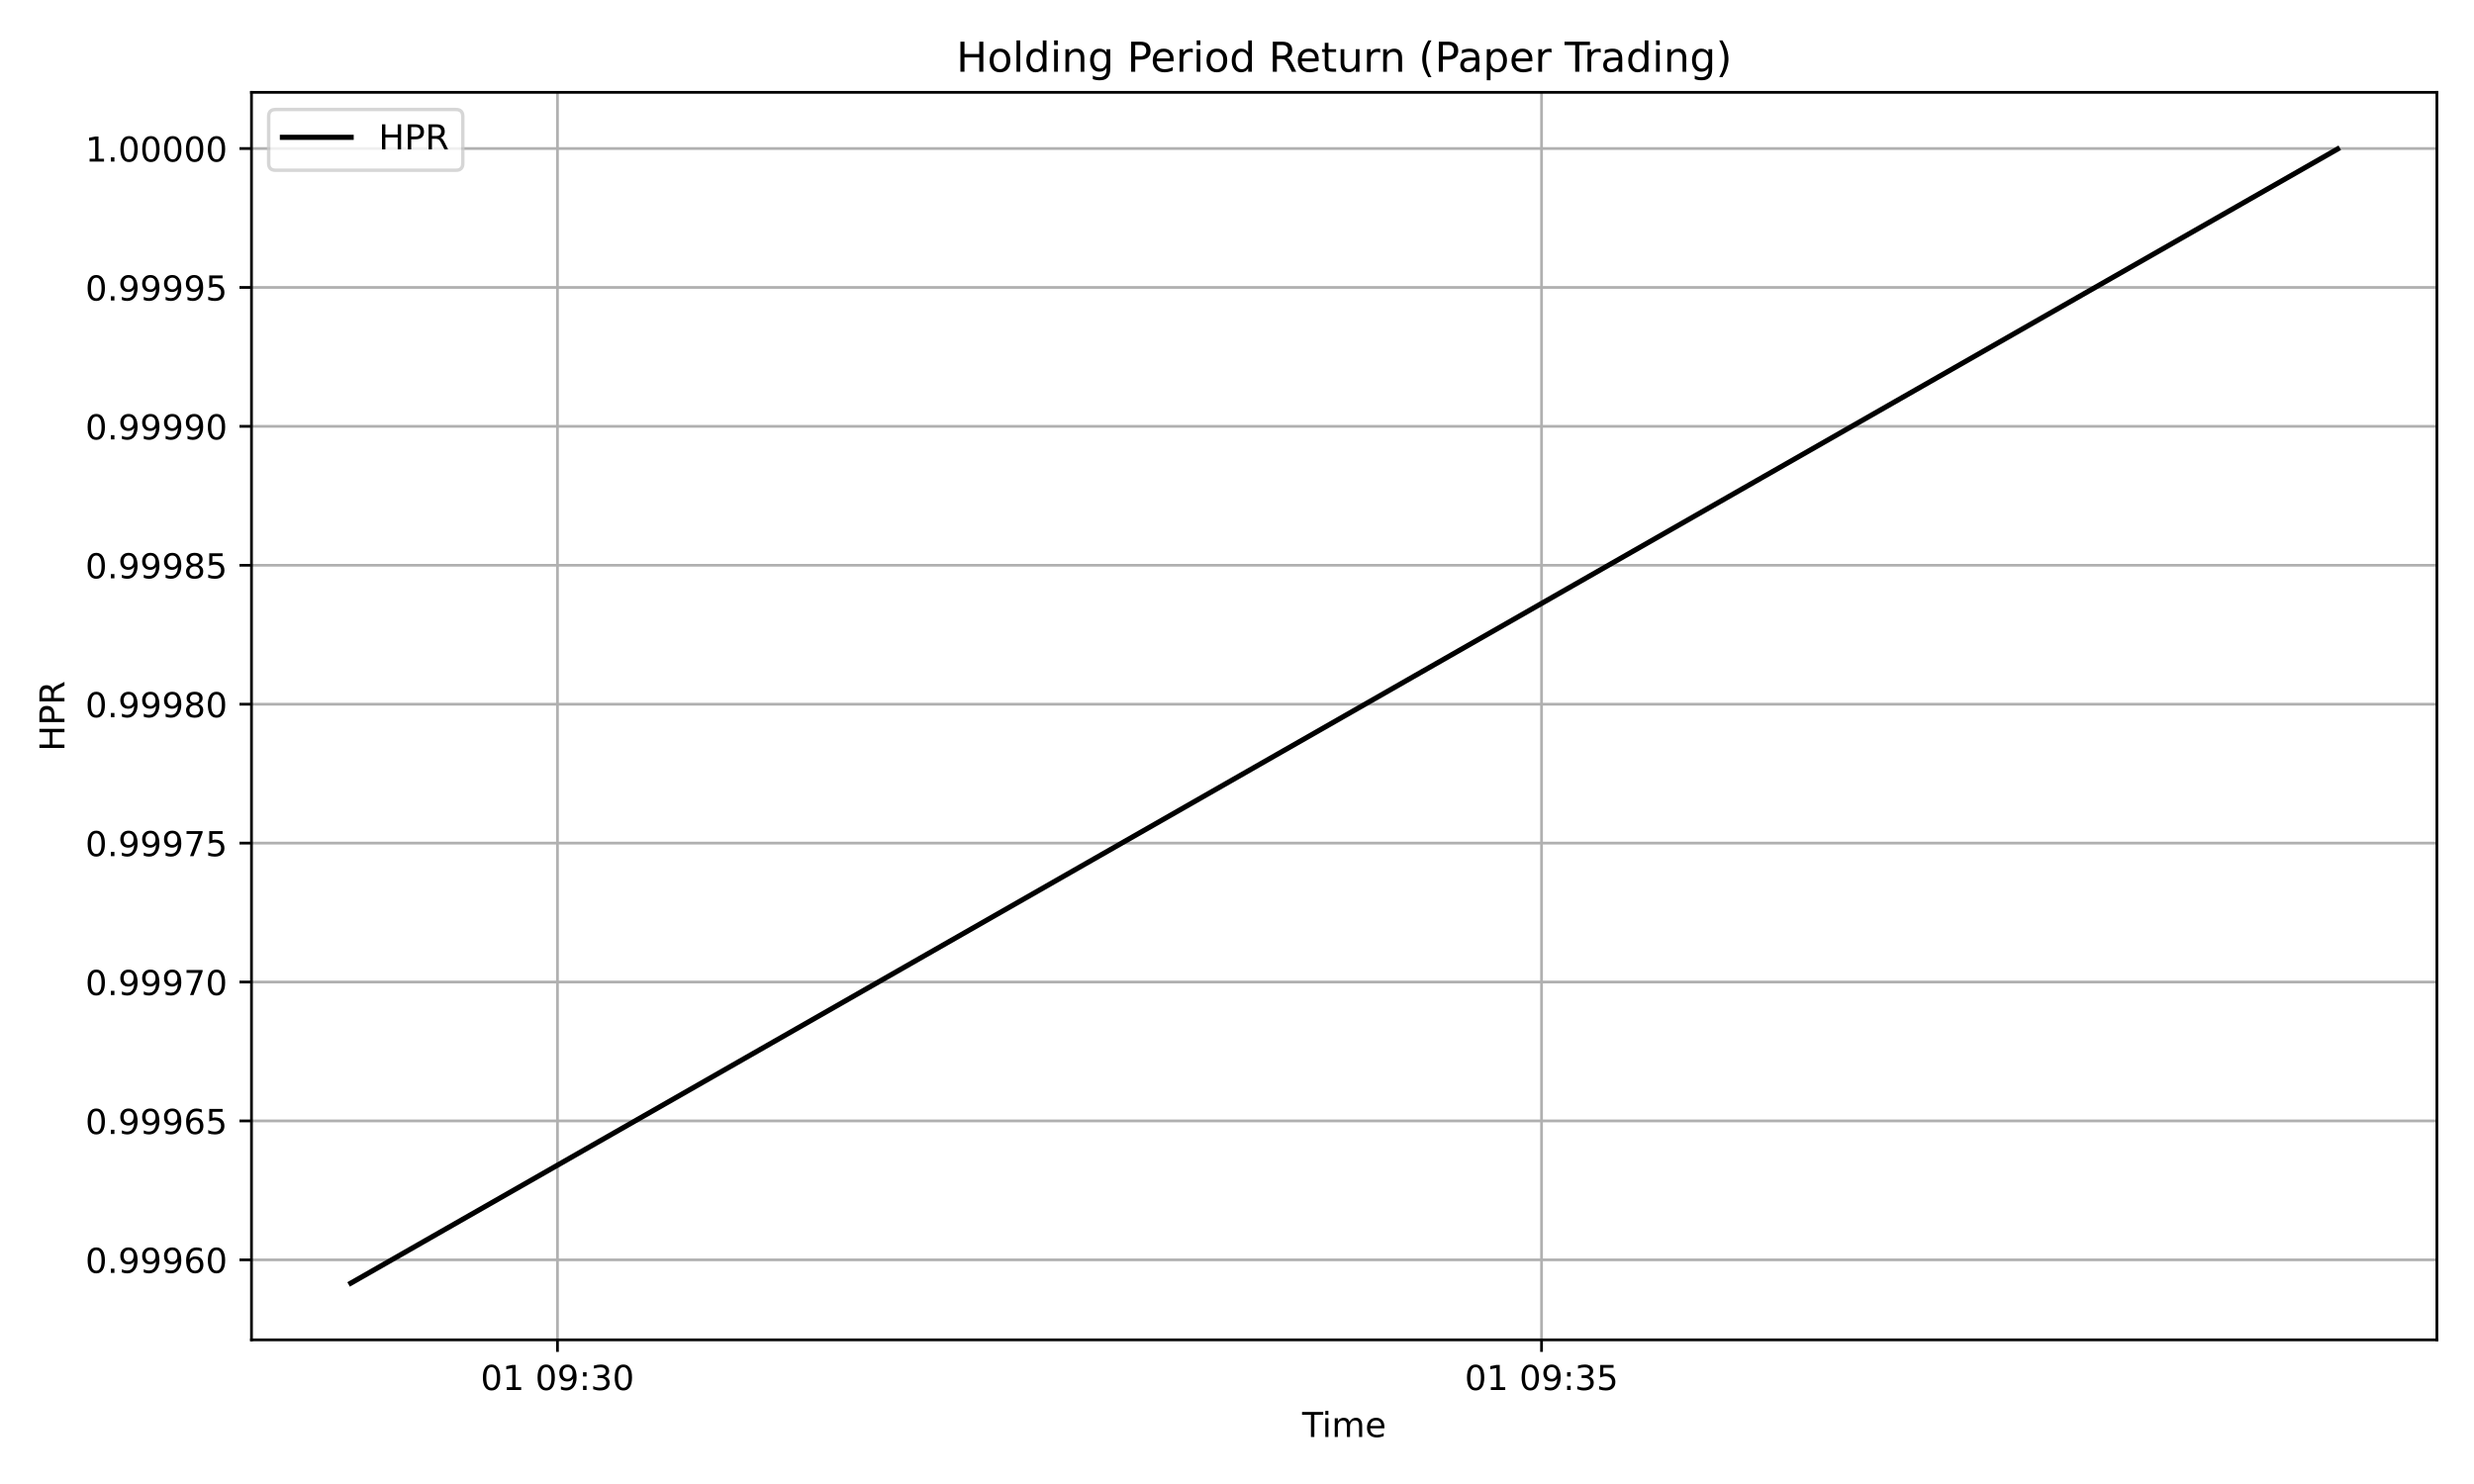
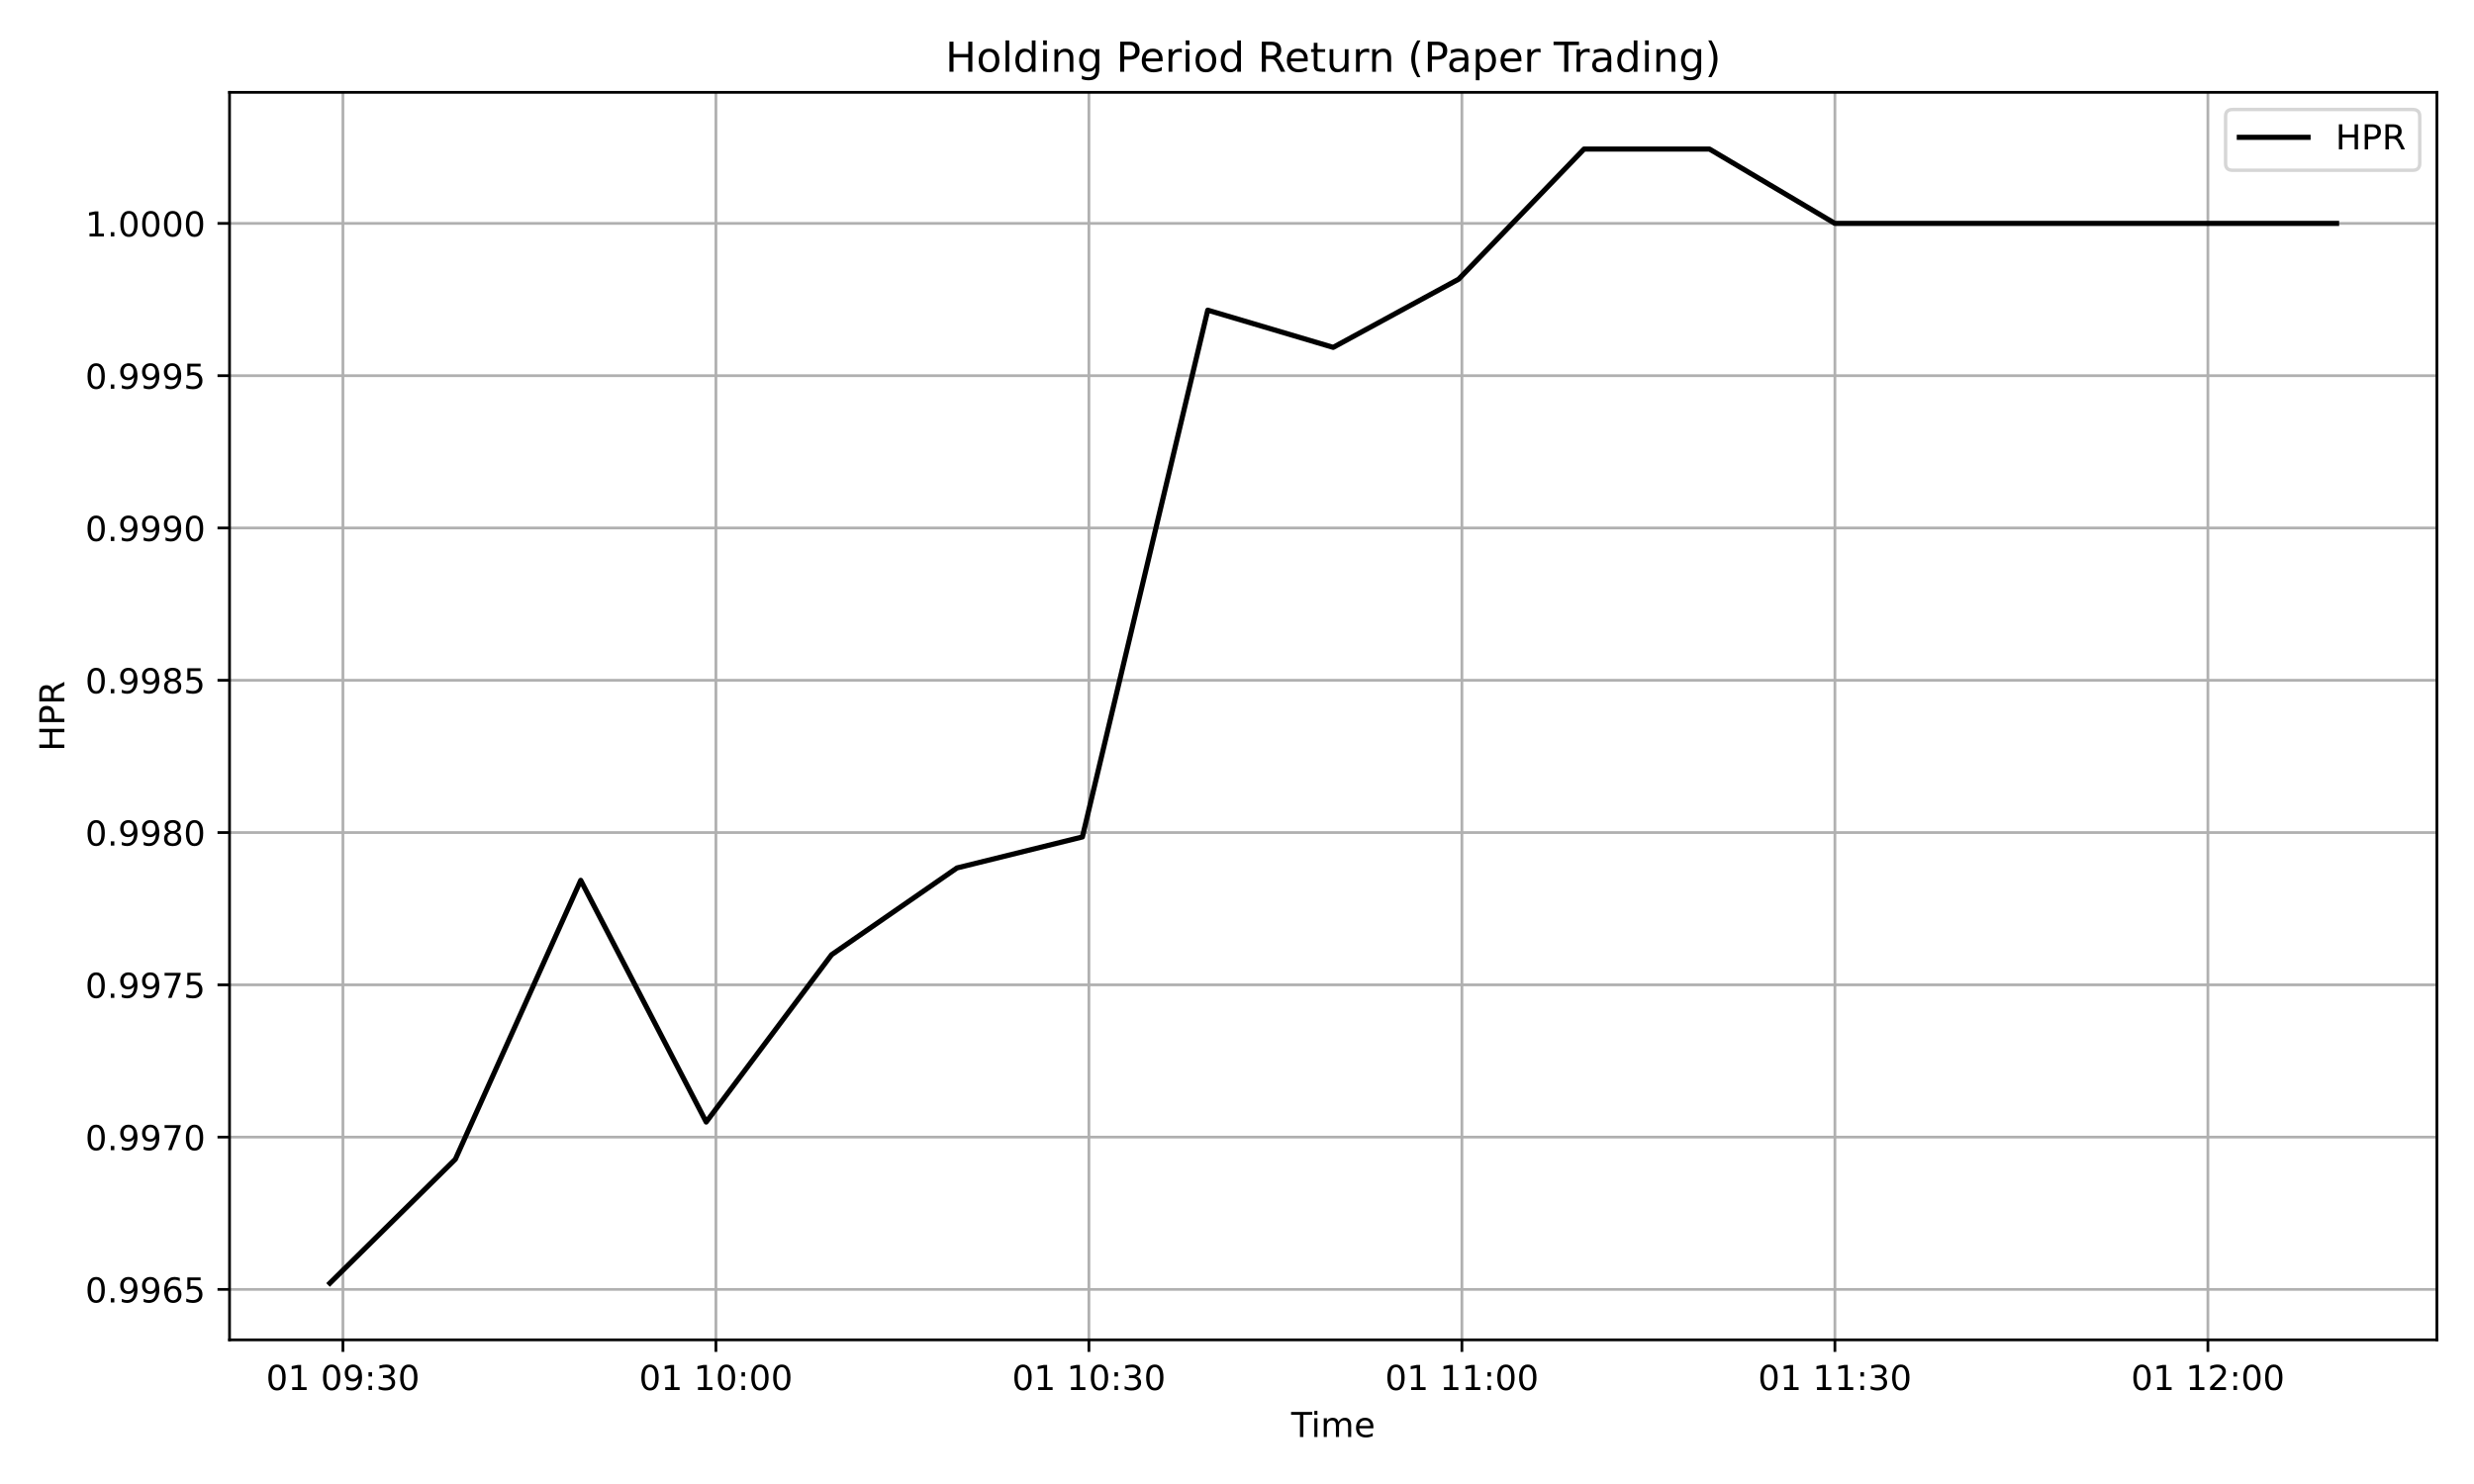
<svg xmlns="http://www.w3.org/2000/svg" xmlns:xlink="http://www.w3.org/1999/xlink" width="720pt" height="432pt" viewBox="0 0 720 432" version="1.1">
  <defs>
    <style type="text/css">*{stroke-linejoin: round; stroke-linecap: butt}</style>
  </defs>
  <g id="figure_1">
    <g id="patch_1">
      <path d="M 0 432  L 720 432  L 720 0  L 0 0  z " style="fill: #ffffff" />
    </g>
    <g id="axes_1">
      <g id="patch_2">
-         <path d="M 73.19 390.04  L 709.2 390.04  L 709.2 26.88  L 73.19 26.88  z " style="fill: #ffffff" />
+         <path d="M 66.8 390.04  L 709.2 390.04  L 709.2 26.88  L 66.8 26.88  z " style="fill: #ffffff" />
      </g>
      <g id="matplotlib.axis_1">
        <g id="xtick_1">
          <g id="line2d_1">
-             <path d="M 162.237 390.04  L 162.237 26.88  " clip-path="url(#p53db07dfe0)" style="fill: none; stroke: #b0b0b0; stroke-width: 0.8; stroke-linecap: square" />
+             <path d="M 99.799 390.04  L 99.799 26.88  " clip-path="url(#p6fe57452a9)" style="fill: none; stroke: #b0b0b0; stroke-width: 0.8; stroke-linecap: square" />
          </g>
          <g id="line2d_2">
            <defs>
-               <path id="m11172d0f41" d="M 0 0  L 0 3.5  " style="stroke: #000000; stroke-width: 0.8" />
+               <path id="m243dffe179" d="M 0 0  L 0 3.5  " style="stroke: #000000; stroke-width: 0.8" />
            </defs>
            <g>
-               <use xlink:href="#m11172d0f41" x="162.237" y="390.04" style="stroke: #000000; stroke-width: 0.8" />
+               <use xlink:href="#m243dffe179" x="99.799" y="390.04" style="stroke: #000000; stroke-width: 0.8" />
            </g>
          </g>
          <g id="text_1">
-             <g transform="translate(139.8762 404.6384) scale(0.1 -0.1)">
+             <g transform="translate(77.43808 404.6384) scale(0.1 -0.1)">
              <defs>
                <path id="DejaVuSans-30" d="M 2034 4250  Q 1547 4250 1301 3770  Q 1056 3291 1056 2328  Q 1056 1369 1301 889  Q 1547 409 2034 409  Q 2525 409 2770 889  Q 3016 1369 3016 2328  Q 3016 3291 2770 3770  Q 2525 4250 2034 4250  z M 2034 4750  Q 2819 4750 3233 4129  Q 3647 3509 3647 2328  Q 3647 1150 3233 529  Q 2819 -91 2034 -91  Q 1250 -91 836 529  Q 422 1150 422 2328  Q 422 3509 836 4129  Q 1250 4750 2034 4750  z " transform="scale(0.015625)" />
                <path id="DejaVuSans-31" d="M 794 531  L 1825 531  L 1825 4091  L 703 3866  L 703 4441  L 1819 4666  L 2450 4666  L 2450 531  L 3481 531  L 3481 0  L 794 0  L 794 531  z " transform="scale(0.015625)" />
                <path id="DejaVuSans-20" transform="scale(0.015625)" />
                <path id="DejaVuSans-39" d="M 703 97  L 703 672  Q 941 559 1184 500  Q 1428 441 1663 441  Q 2288 441 2617 861  Q 2947 1281 2994 2138  Q 2813 1869 2534 1725  Q 2256 1581 1919 1581  Q 1219 1581 811 2004  Q 403 2428 403 3163  Q 403 3881 828 4315  Q 1253 4750 1959 4750  Q 2769 4750 3195 4129  Q 3622 3509 3622 2328  Q 3622 1225 3098 567  Q 2575 -91 1691 -91  Q 1453 -91 1209 -44  Q 966 3 703 97  z M 1959 2075  Q 2384 2075 2632 2365  Q 2881 2656 2881 3163  Q 2881 3666 2632 3958  Q 2384 4250 1959 4250  Q 1534 4250 1286 3958  Q 1038 3666 1038 3163  Q 1038 2656 1286 2365  Q 1534 2075 1959 2075  z " transform="scale(0.015625)" />
                <path id="DejaVuSans-3a" d="M 750 794  L 1409 794  L 1409 0  L 750 0  L 750 794  z M 750 3309  L 1409 3309  L 1409 2516  L 750 2516  L 750 3309  z " transform="scale(0.015625)" />
                <path id="DejaVuSans-33" d="M 2597 2516  Q 3050 2419 3304 2112  Q 3559 1806 3559 1356  Q 3559 666 3084 287  Q 2609 -91 1734 -91  Q 1441 -91 1130 -33  Q 819 25 488 141  L 488 750  Q 750 597 1062 519  Q 1375 441 1716 441  Q 2309 441 2620 675  Q 2931 909 2931 1356  Q 2931 1769 2642 2001  Q 2353 2234 1838 2234  L 1294 2234  L 1294 2753  L 1863 2753  Q 2328 2753 2575 2939  Q 2822 3125 2822 3475  Q 2822 3834 2567 4026  Q 2313 4219 1838 4219  Q 1578 4219 1281 4162  Q 984 4106 628 3988  L 628 4550  Q 988 4650 1302 4700  Q 1616 4750 1894 4750  Q 2613 4750 3031 4423  Q 3450 4097 3450 3541  Q 3450 3153 3228 2886  Q 3006 2619 2597 2516  z " transform="scale(0.015625)" />
              </defs>
              <use xlink:href="#DejaVuSans-30" />
              <use xlink:href="#DejaVuSans-31" x="63.623" />
              <use xlink:href="#DejaVuSans-20" x="127.246" />
              <use xlink:href="#DejaVuSans-30" x="159.033" />
              <use xlink:href="#DejaVuSans-39" x="222.656" />
              <use xlink:href="#DejaVuSans-3a" x="286.279" />
              <use xlink:href="#DejaVuSans-33" x="319.971" />
              <use xlink:href="#DejaVuSans-30" x="383.594" />
            </g>
          </g>
        </g>
        <g id="xtick_2">
          <g id="line2d_3">
-             <path d="M 448.629 390.04  L 448.629 26.88  " clip-path="url(#p53db07dfe0)" style="fill: none; stroke: #b0b0b0; stroke-width: 0.8; stroke-linecap: square" />
+             <path d="M 208.351 390.04  L 208.351 26.88  " clip-path="url(#p6fe57452a9)" style="fill: none; stroke: #b0b0b0; stroke-width: 0.8; stroke-linecap: square" />
          </g>
          <g id="line2d_4">
            <g>
-               <use xlink:href="#m11172d0f41" x="448.629" y="390.04" style="stroke: #000000; stroke-width: 0.8" />
+               <use xlink:href="#m243dffe179" x="208.351" y="390.04" style="stroke: #000000; stroke-width: 0.8" />
            </g>
          </g>
          <g id="text_2">
-             <g transform="translate(426.2678 404.6384) scale(0.1 -0.1)">
+             <g transform="translate(185.9897 404.6384) scale(0.1 -0.1)">
+               <use xlink:href="#DejaVuSans-30" />
+               <use xlink:href="#DejaVuSans-31" x="63.623" />
+               <use xlink:href="#DejaVuSans-20" x="127.246" />
+               <use xlink:href="#DejaVuSans-31" x="159.033" />
+               <use xlink:href="#DejaVuSans-30" x="222.656" />
+               <use xlink:href="#DejaVuSans-3a" x="286.279" />
+               <use xlink:href="#DejaVuSans-30" x="319.971" />
+               <use xlink:href="#DejaVuSans-30" x="383.594" />
+             </g>
+           </g>
+         </g>
+         <g id="xtick_3">
+           <g id="line2d_5">
+             <path d="M 316.902 390.04  L 316.902 26.88  " clip-path="url(#p6fe57452a9)" style="fill: none; stroke: #b0b0b0; stroke-width: 0.8; stroke-linecap: square" />
+           </g>
+           <g id="line2d_6">
+             <g>
+               <use xlink:href="#m243dffe179" x="316.902" y="390.04" style="stroke: #000000; stroke-width: 0.8" />
+             </g>
+           </g>
+           <g id="text_3">
+             <g transform="translate(294.5413 404.6384) scale(0.1 -0.1)">
+               <use xlink:href="#DejaVuSans-30" />
+               <use xlink:href="#DejaVuSans-31" x="63.623" />
+               <use xlink:href="#DejaVuSans-20" x="127.246" />
+               <use xlink:href="#DejaVuSans-31" x="159.033" />
+               <use xlink:href="#DejaVuSans-30" x="222.656" />
+               <use xlink:href="#DejaVuSans-3a" x="286.279" />
+               <use xlink:href="#DejaVuSans-33" x="319.971" />
+               <use xlink:href="#DejaVuSans-30" x="383.594" />
+             </g>
+           </g>
+         </g>
+         <g id="xtick_4">
+           <g id="line2d_7">
+             <path d="M 425.454 390.04  L 425.454 26.88  " clip-path="url(#p6fe57452a9)" style="fill: none; stroke: #b0b0b0; stroke-width: 0.8; stroke-linecap: square" />
+           </g>
+           <g id="line2d_8">
+             <g>
+               <use xlink:href="#m243dffe179" x="425.454" y="390.04" style="stroke: #000000; stroke-width: 0.8" />
+             </g>
+           </g>
+           <g id="text_4">
+             <g transform="translate(403.093 404.6384) scale(0.1 -0.1)">
+               <use xlink:href="#DejaVuSans-30" />
+               <use xlink:href="#DejaVuSans-31" x="63.623" />
+               <use xlink:href="#DejaVuSans-20" x="127.246" />
+               <use xlink:href="#DejaVuSans-31" x="159.033" />
+               <use xlink:href="#DejaVuSans-31" x="222.656" />
+               <use xlink:href="#DejaVuSans-3a" x="286.279" />
+               <use xlink:href="#DejaVuSans-30" x="319.971" />
+               <use xlink:href="#DejaVuSans-30" x="383.594" />
+             </g>
+           </g>
+         </g>
+         <g id="xtick_5">
+           <g id="line2d_9">
+             <path d="M 534.006 390.04  L 534.006 26.88  " clip-path="url(#p6fe57452a9)" style="fill: none; stroke: #b0b0b0; stroke-width: 0.8; stroke-linecap: square" />
+           </g>
+           <g id="line2d_10">
+             <g>
+               <use xlink:href="#m243dffe179" x="534.006" y="390.04" style="stroke: #000000; stroke-width: 0.8" />
+             </g>
+           </g>
+           <g id="text_5">
+             <g transform="translate(511.6446 404.6384) scale(0.1 -0.1)">
+               <use xlink:href="#DejaVuSans-30" />
+               <use xlink:href="#DejaVuSans-31" x="63.623" />
+               <use xlink:href="#DejaVuSans-20" x="127.246" />
+               <use xlink:href="#DejaVuSans-31" x="159.033" />
+               <use xlink:href="#DejaVuSans-31" x="222.656" />
+               <use xlink:href="#DejaVuSans-3a" x="286.279" />
+               <use xlink:href="#DejaVuSans-33" x="319.971" />
+               <use xlink:href="#DejaVuSans-30" x="383.594" />
+             </g>
+           </g>
+         </g>
+         <g id="xtick_6">
+           <g id="line2d_11">
+             <path d="M 642.557 390.04  L 642.557 26.88  " clip-path="url(#p6fe57452a9)" style="fill: none; stroke: #b0b0b0; stroke-width: 0.8; stroke-linecap: square" />
+           </g>
+           <g id="line2d_12">
+             <g>
+               <use xlink:href="#m243dffe179" x="642.557" y="390.04" style="stroke: #000000; stroke-width: 0.8" />
+             </g>
+           </g>
+           <g id="text_6">
+             <g transform="translate(620.1962 404.6384) scale(0.1 -0.1)">
              <defs>
-                 <path id="DejaVuSans-35" d="M 691 4666  L 3169 4666  L 3169 4134  L 1269 4134  L 1269 2991  Q 1406 3038 1543 3061  Q 1681 3084 1819 3084  Q 2600 3084 3056 2656  Q 3513 2228 3513 1497  Q 3513 744 3044 326  Q 2575 -91 1722 -91  Q 1428 -91 1123 -41  Q 819 9 494 109  L 494 744  Q 775 591 1075 516  Q 1375 441 1709 441  Q 2250 441 2565 725  Q 2881 1009 2881 1497  Q 2881 1984 2565 2268  Q 2250 2553 1709 2553  Q 1456 2553 1204 2497  Q 953 2441 691 2322  L 691 4666  z " transform="scale(0.015625)" />
+                 <path id="DejaVuSans-32" d="M 1228 531  L 3431 531  L 3431 0  L 469 0  L 469 531  Q 828 903 1448 1529  Q 2069 2156 2228 2338  Q 2531 2678 2651 2914  Q 2772 3150 2772 3378  Q 2772 3750 2511 3984  Q 2250 4219 1831 4219  Q 1534 4219 1204 4116  Q 875 4013 500 3803  L 500 4441  Q 881 4594 1212 4672  Q 1544 4750 1819 4750  Q 2544 4750 2975 4387  Q 3406 4025 3406 3419  Q 3406 3131 3298 2873  Q 3191 2616 2906 2266  Q 2828 2175 2409 1742  Q 1991 1309 1228 531  z " transform="scale(0.015625)" />
              </defs>
              <use xlink:href="#DejaVuSans-30" />
              <use xlink:href="#DejaVuSans-31" x="63.623" />
              <use xlink:href="#DejaVuSans-20" x="127.246" />
-               <use xlink:href="#DejaVuSans-30" x="159.033" />
-               <use xlink:href="#DejaVuSans-39" x="222.656" />
-               <use xlink:href="#DejaVuSans-3a" x="286.279" />
-               <use xlink:href="#DejaVuSans-33" x="319.971" />
-               <use xlink:href="#DejaVuSans-35" x="383.594" />
-             </g>
-           </g>
-         </g>
-         <g id="text_3">
-           <g transform="translate(378.9614 418.3166) scale(0.1 -0.1)">
+               <use xlink:href="#DejaVuSans-31" x="159.033" />
+               <use xlink:href="#DejaVuSans-32" x="222.656" />
+               <use xlink:href="#DejaVuSans-3a" x="286.279" />
+               <use xlink:href="#DejaVuSans-30" x="319.971" />
+               <use xlink:href="#DejaVuSans-30" x="383.594" />
+             </g>
+           </g>
+         </g>
+         <g id="text_7">
+           <g transform="translate(375.7664 418.3166) scale(0.1 -0.1)">
            <defs>
              <path id="DejaVuSans-54" d="M -19 4666  L 3928 4666  L 3928 4134  L 2272 4134  L 2272 0  L 1638 0  L 1638 4134  L -19 4134  L -19 4666  z " transform="scale(0.015625)" />
              <path id="DejaVuSans-69" d="M 603 3500  L 1178 3500  L 1178 0  L 603 0  L 603 3500  z M 603 4863  L 1178 4863  L 1178 4134  L 603 4134  L 603 4863  z " transform="scale(0.015625)" />
              <path id="DejaVuSans-6d" d="M 3328 2828  Q 3544 3216 3844 3400  Q 4144 3584 4550 3584  Q 5097 3584 5394 3201  Q 5691 2819 5691 2113  L 5691 0  L 5113 0  L 5113 2094  Q 5113 2597 4934 2840  Q 4756 3084 4391 3084  Q 3944 3084 3684 2787  Q 3425 2491 3425 1978  L 3425 0  L 2847 0  L 2847 2094  Q 2847 2600 2669 2842  Q 2491 3084 2119 3084  Q 1678 3084 1418 2786  Q 1159 2488 1159 1978  L 1159 0  L 581 0  L 581 3500  L 1159 3500  L 1159 2956  Q 1356 3278 1631 3431  Q 1906 3584 2284 3584  Q 2666 3584 2933 3390  Q 3200 3197 3328 2828  z " transform="scale(0.015625)" />
              <path id="DejaVuSans-65" d="M 3597 1894  L 3597 1613  L 953 1613  Q 991 1019 1311 708  Q 1631 397 2203 397  Q 2534 397 2845 478  Q 3156 559 3463 722  L 3463 178  Q 3153 47 2828 -22  Q 2503 -91 2169 -91  Q 1331 -91 842 396  Q 353 884 353 1716  Q 353 2575 817 3079  Q 1281 3584 2069 3584  Q 2775 3584 3186 3129  Q 3597 2675 3597 1894  z M 3022 2063  Q 3016 2534 2758 2815  Q 2500 3097 2075 3097  Q 1594 3097 1305 2825  Q 1016 2553 972 2059  L 3022 2063  z " transform="scale(0.015625)" />
            </defs>
            <use xlink:href="#DejaVuSans-54" />
            <use xlink:href="#DejaVuSans-69" x="57.959" />
            <use xlink:href="#DejaVuSans-6d" x="85.742" />
            <use xlink:href="#DejaVuSans-65" x="183.154" />
          </g>
        </g>
      </g>
      <g id="matplotlib.axis_2">
        <g id="ytick_1">
-           <g id="line2d_5">
-             <path d="M 73.19 366.748  L 709.2 366.748  " clip-path="url(#p53db07dfe0)" style="fill: none; stroke: #b0b0b0; stroke-width: 0.8; stroke-linecap: square" />
-           </g>
-           <g id="line2d_6">
+           <g id="line2d_13">
+             <path d="M 66.8 375.351  L 709.2 375.351  " clip-path="url(#p6fe57452a9)" style="fill: none; stroke: #b0b0b0; stroke-width: 0.8; stroke-linecap: square" />
+           </g>
+           <g id="line2d_14">
            <defs>
-               <path id="mdab0e581c4" d="M 0 0  L -3.5 0  " style="stroke: #000000; stroke-width: 0.8" />
+               <path id="m87e70eb12f" d="M 0 0  L -3.5 0  " style="stroke: #000000; stroke-width: 0.8" />
            </defs>
            <g>
-               <use xlink:href="#mdab0e581c4" x="73.19" y="366.748" style="stroke: #000000; stroke-width: 0.8" />
-             </g>
-           </g>
-           <g id="text_4">
-             <g transform="translate(24.83687 370.5475) scale(0.1 -0.1)">
+               <use xlink:href="#m87e70eb12f" x="66.8" y="375.351" style="stroke: #000000; stroke-width: 0.8" />
+             </g>
+           </g>
+           <g id="text_8">
+             <g transform="translate(24.80937 379.1505) scale(0.1 -0.1)">
              <defs>
                <path id="DejaVuSans-2e" d="M 684 794  L 1344 794  L 1344 0  L 684 0  L 684 794  z " transform="scale(0.015625)" />
                <path id="DejaVuSans-36" d="M 2113 2584  Q 1688 2584 1439 2293  Q 1191 2003 1191 1497  Q 1191 994 1439 701  Q 1688 409 2113 409  Q 2538 409 2786 701  Q 3034 994 3034 1497  Q 3034 2003 2786 2293  Q 2538 2584 2113 2584  z M 3366 4563  L 3366 3988  Q 3128 4100 2886 4159  Q 2644 4219 2406 4219  Q 1781 4219 1451 3797  Q 1122 3375 1075 2522  Q 1259 2794 1537 2939  Q 1816 3084 2150 3084  Q 2853 3084 3261 2657  Q 3669 2231 3669 1497  Q 3669 778 3244 343  Q 2819 -91 2113 -91  Q 1303 -91 875 529  Q 447 1150 447 2328  Q 447 3434 972 4092  Q 1497 4750 2381 4750  Q 2619 4750 2861 4703  Q 3103 4656 3366 4563  z " transform="scale(0.015625)" />
+                 <path id="DejaVuSans-35" d="M 691 4666  L 3169 4666  L 3169 4134  L 1269 4134  L 1269 2991  Q 1406 3038 1543 3061  Q 1681 3084 1819 3084  Q 2600 3084 3056 2656  Q 3513 2228 3513 1497  Q 3513 744 3044 326  Q 2575 -91 1722 -91  Q 1428 -91 1123 -41  Q 819 9 494 109  L 494 744  Q 775 591 1075 516  Q 1375 441 1709 441  Q 2250 441 2565 725  Q 2881 1009 2881 1497  Q 2881 1984 2565 2268  Q 2250 2553 1709 2553  Q 1456 2553 1204 2497  Q 953 2441 691 2322  L 691 4666  z " transform="scale(0.015625)" />
              </defs>
              <use xlink:href="#DejaVuSans-30" />
              <use xlink:href="#DejaVuSans-2e" x="63.623" />
              <use xlink:href="#DejaVuSans-39" x="95.41" />
              <use xlink:href="#DejaVuSans-39" x="159.033" />
-               <use xlink:href="#DejaVuSans-39" x="222.656" />
-               <use xlink:href="#DejaVuSans-36" x="286.279" />
-               <use xlink:href="#DejaVuSans-30" x="349.902" />
+               <use xlink:href="#DejaVuSans-36" x="222.656" />
+               <use xlink:href="#DejaVuSans-35" x="286.279" />
            </g>
          </g>
        </g>
        <g id="ytick_2">
-           <g id="line2d_7">
-             <path d="M 73.19 326.31  L 709.2 326.31  " clip-path="url(#p53db07dfe0)" style="fill: none; stroke: #b0b0b0; stroke-width: 0.8; stroke-linecap: square" />
-           </g>
-           <g id="line2d_8">
-             <g>
-               <use xlink:href="#mdab0e581c4" x="73.19" y="326.31" style="stroke: #000000; stroke-width: 0.8" />
-             </g>
-           </g>
-           <g id="text_5">
-             <g transform="translate(24.83687 330.1088) scale(0.1 -0.1)">
-               <use xlink:href="#DejaVuSans-30" />
-               <use xlink:href="#DejaVuSans-2e" x="63.623" />
-               <use xlink:href="#DejaVuSans-39" x="95.41" />
-               <use xlink:href="#DejaVuSans-39" x="159.033" />
-               <use xlink:href="#DejaVuSans-39" x="222.656" />
-               <use xlink:href="#DejaVuSans-36" x="286.279" />
-               <use xlink:href="#DejaVuSans-35" x="349.902" />
-             </g>
-           </g>
-         </g>
-         <g id="ytick_3">
-           <g id="line2d_9">
-             <path d="M 73.19 285.871  L 709.2 285.871  " clip-path="url(#p53db07dfe0)" style="fill: none; stroke: #b0b0b0; stroke-width: 0.8; stroke-linecap: square" />
-           </g>
-           <g id="line2d_10">
-             <g>
-               <use xlink:href="#mdab0e581c4" x="73.19" y="285.871" style="stroke: #000000; stroke-width: 0.8" />
-             </g>
-           </g>
-           <g id="text_6">
-             <g transform="translate(24.83687 289.6701) scale(0.1 -0.1)">
+           <g id="line2d_15">
+             <path d="M 66.8 331.02  L 709.2 331.02  " clip-path="url(#p6fe57452a9)" style="fill: none; stroke: #b0b0b0; stroke-width: 0.8; stroke-linecap: square" />
+           </g>
+           <g id="line2d_16">
+             <g>
+               <use xlink:href="#m87e70eb12f" x="66.8" y="331.02" style="stroke: #000000; stroke-width: 0.8" />
+             </g>
+           </g>
+           <g id="text_9">
+             <g transform="translate(24.80937 334.819) scale(0.1 -0.1)">
              <defs>
                <path id="DejaVuSans-37" d="M 525 4666  L 3525 4666  L 3525 4397  L 1831 0  L 1172 0  L 2766 4134  L 525 4134  L 525 4666  z " transform="scale(0.015625)" />
              </defs>
              <use xlink:href="#DejaVuSans-30" />
              <use xlink:href="#DejaVuSans-2e" x="63.623" />
              <use xlink:href="#DejaVuSans-39" x="95.41" />
              <use xlink:href="#DejaVuSans-39" x="159.033" />
-               <use xlink:href="#DejaVuSans-39" x="222.656" />
-               <use xlink:href="#DejaVuSans-37" x="286.279" />
-               <use xlink:href="#DejaVuSans-30" x="349.902" />
+               <use xlink:href="#DejaVuSans-37" x="222.656" />
+               <use xlink:href="#DejaVuSans-30" x="286.279" />
+             </g>
+           </g>
+         </g>
+         <g id="ytick_3">
+           <g id="line2d_17">
+             <path d="M 66.8 286.688  L 709.2 286.688  " clip-path="url(#p6fe57452a9)" style="fill: none; stroke: #b0b0b0; stroke-width: 0.8; stroke-linecap: square" />
+           </g>
+           <g id="line2d_18">
+             <g>
+               <use xlink:href="#m87e70eb12f" x="66.8" y="286.688" style="stroke: #000000; stroke-width: 0.8" />
+             </g>
+           </g>
+           <g id="text_10">
+             <g transform="translate(24.80937 290.4875) scale(0.1 -0.1)">
+               <use xlink:href="#DejaVuSans-30" />
+               <use xlink:href="#DejaVuSans-2e" x="63.623" />
+               <use xlink:href="#DejaVuSans-39" x="95.41" />
+               <use xlink:href="#DejaVuSans-39" x="159.033" />
+               <use xlink:href="#DejaVuSans-37" x="222.656" />
+               <use xlink:href="#DejaVuSans-35" x="286.279" />
            </g>
          </g>
        </g>
        <g id="ytick_4">
-           <g id="line2d_11">
-             <path d="M 73.19 245.432  L 709.2 245.432  " clip-path="url(#p53db07dfe0)" style="fill: none; stroke: #b0b0b0; stroke-width: 0.8; stroke-linecap: square" />
-           </g>
-           <g id="line2d_12">
-             <g>
-               <use xlink:href="#mdab0e581c4" x="73.19" y="245.432" style="stroke: #000000; stroke-width: 0.8" />
-             </g>
-           </g>
-           <g id="text_7">
-             <g transform="translate(24.83687 249.2314) scale(0.1 -0.1)">
-               <use xlink:href="#DejaVuSans-30" />
-               <use xlink:href="#DejaVuSans-2e" x="63.623" />
-               <use xlink:href="#DejaVuSans-39" x="95.41" />
-               <use xlink:href="#DejaVuSans-39" x="159.033" />
-               <use xlink:href="#DejaVuSans-39" x="222.656" />
-               <use xlink:href="#DejaVuSans-37" x="286.279" />
-               <use xlink:href="#DejaVuSans-35" x="349.902" />
-             </g>
-           </g>
-         </g>
-         <g id="ytick_5">
-           <g id="line2d_13">
-             <path d="M 73.19 204.994  L 709.2 204.994  " clip-path="url(#p53db07dfe0)" style="fill: none; stroke: #b0b0b0; stroke-width: 0.8; stroke-linecap: square" />
-           </g>
-           <g id="line2d_14">
-             <g>
-               <use xlink:href="#mdab0e581c4" x="73.19" y="204.994" style="stroke: #000000; stroke-width: 0.8" />
-             </g>
-           </g>
-           <g id="text_8">
-             <g transform="translate(24.83687 208.7927) scale(0.1 -0.1)">
+           <g id="line2d_19">
+             <path d="M 66.8 242.357  L 709.2 242.357  " clip-path="url(#p6fe57452a9)" style="fill: none; stroke: #b0b0b0; stroke-width: 0.8; stroke-linecap: square" />
+           </g>
+           <g id="line2d_20">
+             <g>
+               <use xlink:href="#m87e70eb12f" x="66.8" y="242.357" style="stroke: #000000; stroke-width: 0.8" />
+             </g>
+           </g>
+           <g id="text_11">
+             <g transform="translate(24.80937 246.156) scale(0.1 -0.1)">
              <defs>
                <path id="DejaVuSans-38" d="M 2034 2216  Q 1584 2216 1326 1975  Q 1069 1734 1069 1313  Q 1069 891 1326 650  Q 1584 409 2034 409  Q 2484 409 2743 651  Q 3003 894 3003 1313  Q 3003 1734 2745 1975  Q 2488 2216 2034 2216  z M 1403 2484  Q 997 2584 770 2862  Q 544 3141 544 3541  Q 544 4100 942 4425  Q 1341 4750 2034 4750  Q 2731 4750 3128 4425  Q 3525 4100 3525 3541  Q 3525 3141 3298 2862  Q 3072 2584 2669 2484  Q 3125 2378 3379 2068  Q 3634 1759 3634 1313  Q 3634 634 3220 271  Q 2806 -91 2034 -91  Q 1263 -91 848 271  Q 434 634 434 1313  Q 434 1759 690 2068  Q 947 2378 1403 2484  z M 1172 3481  Q 1172 3119 1398 2916  Q 1625 2713 2034 2713  Q 2441 2713 2670 2916  Q 2900 3119 2900 3481  Q 2900 3844 2670 4047  Q 2441 4250 2034 4250  Q 1625 4250 1398 4047  Q 1172 3844 1172 3481  z " transform="scale(0.015625)" />
              </defs>
              <use xlink:href="#DejaVuSans-30" />
              <use xlink:href="#DejaVuSans-2e" x="63.623" />
              <use xlink:href="#DejaVuSans-39" x="95.41" />
              <use xlink:href="#DejaVuSans-39" x="159.033" />
+               <use xlink:href="#DejaVuSans-38" x="222.656" />
+               <use xlink:href="#DejaVuSans-30" x="286.279" />
+             </g>
+           </g>
+         </g>
+         <g id="ytick_5">
+           <g id="line2d_21">
+             <path d="M 66.8 198.025  L 709.2 198.025  " clip-path="url(#p6fe57452a9)" style="fill: none; stroke: #b0b0b0; stroke-width: 0.8; stroke-linecap: square" />
+           </g>
+           <g id="line2d_22">
+             <g>
+               <use xlink:href="#m87e70eb12f" x="66.8" y="198.025" style="stroke: #000000; stroke-width: 0.8" />
+             </g>
+           </g>
+           <g id="text_12">
+             <g transform="translate(24.80937 201.8245) scale(0.1 -0.1)">
+               <use xlink:href="#DejaVuSans-30" />
+               <use xlink:href="#DejaVuSans-2e" x="63.623" />
+               <use xlink:href="#DejaVuSans-39" x="95.41" />
+               <use xlink:href="#DejaVuSans-39" x="159.033" />
+               <use xlink:href="#DejaVuSans-38" x="222.656" />
+               <use xlink:href="#DejaVuSans-35" x="286.279" />
+             </g>
+           </g>
+         </g>
+         <g id="ytick_6">
+           <g id="line2d_23">
+             <path d="M 66.8 153.694  L 709.2 153.694  " clip-path="url(#p6fe57452a9)" style="fill: none; stroke: #b0b0b0; stroke-width: 0.8; stroke-linecap: square" />
+           </g>
+           <g id="line2d_24">
+             <g>
+               <use xlink:href="#m87e70eb12f" x="66.8" y="153.694" style="stroke: #000000; stroke-width: 0.8" />
+             </g>
+           </g>
+           <g id="text_13">
+             <g transform="translate(24.80937 157.493) scale(0.1 -0.1)">
+               <use xlink:href="#DejaVuSans-30" />
+               <use xlink:href="#DejaVuSans-2e" x="63.623" />
+               <use xlink:href="#DejaVuSans-39" x="95.41" />
+               <use xlink:href="#DejaVuSans-39" x="159.033" />
              <use xlink:href="#DejaVuSans-39" x="222.656" />
-               <use xlink:href="#DejaVuSans-38" x="286.279" />
-               <use xlink:href="#DejaVuSans-30" x="349.902" />
-             </g>
-           </g>
-         </g>
-         <g id="ytick_6">
-           <g id="line2d_15">
-             <path d="M 73.19 164.555  L 709.2 164.555  " clip-path="url(#p53db07dfe0)" style="fill: none; stroke: #b0b0b0; stroke-width: 0.8; stroke-linecap: square" />
-           </g>
-           <g id="line2d_16">
-             <g>
-               <use xlink:href="#mdab0e581c4" x="73.19" y="164.555" style="stroke: #000000; stroke-width: 0.8" />
-             </g>
-           </g>
-           <g id="text_9">
-             <g transform="translate(24.83687 168.354) scale(0.1 -0.1)">
+               <use xlink:href="#DejaVuSans-30" x="286.279" />
+             </g>
+           </g>
+         </g>
+         <g id="ytick_7">
+           <g id="line2d_25">
+             <path d="M 66.8 109.362  L 709.2 109.362  " clip-path="url(#p6fe57452a9)" style="fill: none; stroke: #b0b0b0; stroke-width: 0.8; stroke-linecap: square" />
+           </g>
+           <g id="line2d_26">
+             <g>
+               <use xlink:href="#m87e70eb12f" x="66.8" y="109.362" style="stroke: #000000; stroke-width: 0.8" />
+             </g>
+           </g>
+           <g id="text_14">
+             <g transform="translate(24.80937 113.1615) scale(0.1 -0.1)">
              <use xlink:href="#DejaVuSans-30" />
              <use xlink:href="#DejaVuSans-2e" x="63.623" />
              <use xlink:href="#DejaVuSans-39" x="95.41" />
              <use xlink:href="#DejaVuSans-39" x="159.033" />
              <use xlink:href="#DejaVuSans-39" x="222.656" />
-               <use xlink:href="#DejaVuSans-38" x="286.279" />
-               <use xlink:href="#DejaVuSans-35" x="349.902" />
-             </g>
-           </g>
-         </g>
-         <g id="ytick_7">
-           <g id="line2d_17">
-             <path d="M 73.19 124.116  L 709.2 124.116  " clip-path="url(#p53db07dfe0)" style="fill: none; stroke: #b0b0b0; stroke-width: 0.8; stroke-linecap: square" />
-           </g>
-           <g id="line2d_18">
-             <g>
-               <use xlink:href="#mdab0e581c4" x="73.19" y="124.116" style="stroke: #000000; stroke-width: 0.8" />
-             </g>
-           </g>
-           <g id="text_10">
-             <g transform="translate(24.83687 127.9153) scale(0.1 -0.1)">
-               <use xlink:href="#DejaVuSans-30" />
-               <use xlink:href="#DejaVuSans-2e" x="63.623" />
-               <use xlink:href="#DejaVuSans-39" x="95.41" />
-               <use xlink:href="#DejaVuSans-39" x="159.033" />
-               <use xlink:href="#DejaVuSans-39" x="222.656" />
-               <use xlink:href="#DejaVuSans-39" x="286.279" />
-               <use xlink:href="#DejaVuSans-30" x="349.902" />
+               <use xlink:href="#DejaVuSans-35" x="286.279" />
            </g>
          </g>
        </g>
        <g id="ytick_8">
-           <g id="line2d_19">
-             <path d="M 73.19 83.677  L 709.2 83.677  " clip-path="url(#p53db07dfe0)" style="fill: none; stroke: #b0b0b0; stroke-width: 0.8; stroke-linecap: square" />
-           </g>
-           <g id="line2d_20">
-             <g>
-               <use xlink:href="#mdab0e581c4" x="73.19" y="83.677" style="stroke: #000000; stroke-width: 0.8" />
-             </g>
-           </g>
-           <g id="text_11">
-             <g transform="translate(24.83687 87.47662) scale(0.1 -0.1)">
-               <use xlink:href="#DejaVuSans-30" />
-               <use xlink:href="#DejaVuSans-2e" x="63.623" />
-               <use xlink:href="#DejaVuSans-39" x="95.41" />
-               <use xlink:href="#DejaVuSans-39" x="159.033" />
-               <use xlink:href="#DejaVuSans-39" x="222.656" />
-               <use xlink:href="#DejaVuSans-39" x="286.279" />
-               <use xlink:href="#DejaVuSans-35" x="349.902" />
-             </g>
-           </g>
-         </g>
-         <g id="ytick_9">
-           <g id="line2d_21">
-             <path d="M 73.19 43.239  L 709.2 43.239  " clip-path="url(#p53db07dfe0)" style="fill: none; stroke: #b0b0b0; stroke-width: 0.8; stroke-linecap: square" />
-           </g>
-           <g id="line2d_22">
-             <g>
-               <use xlink:href="#mdab0e581c4" x="73.19" y="43.239" style="stroke: #000000; stroke-width: 0.8" />
-             </g>
-           </g>
-           <g id="text_12">
-             <g transform="translate(24.83687 47.03793) scale(0.1 -0.1)">
+           <g id="line2d_27">
+             <path d="M 66.8 65.031  L 709.2 65.031  " clip-path="url(#p6fe57452a9)" style="fill: none; stroke: #b0b0b0; stroke-width: 0.8; stroke-linecap: square" />
+           </g>
+           <g id="line2d_28">
+             <g>
+               <use xlink:href="#m87e70eb12f" x="66.8" y="65.031" style="stroke: #000000; stroke-width: 0.8" />
+             </g>
+           </g>
+           <g id="text_15">
+             <g transform="translate(24.80937 68.82996) scale(0.1 -0.1)">
              <use xlink:href="#DejaVuSans-31" />
              <use xlink:href="#DejaVuSans-2e" x="63.623" />
              <use xlink:href="#DejaVuSans-30" x="95.41" />
              <use xlink:href="#DejaVuSans-30" x="159.033" />
              <use xlink:href="#DejaVuSans-30" x="222.656" />
              <use xlink:href="#DejaVuSans-30" x="286.279" />
-               <use xlink:href="#DejaVuSans-30" x="349.902" />
-             </g>
-           </g>
-         </g>
-         <g id="text_13">
-           <g transform="translate(18.75719 218.7092) rotate(-90) scale(0.1 -0.1)">
+             </g>
+           </g>
+         </g>
+         <g id="text_16">
+           <g transform="translate(18.72969 218.7092) rotate(-90) scale(0.1 -0.1)">
            <defs>
              <path id="DejaVuSans-48" d="M 628 4666  L 1259 4666  L 1259 2753  L 3553 2753  L 3553 4666  L 4184 4666  L 4184 0  L 3553 0  L 3553 2222  L 1259 2222  L 1259 0  L 628 0  L 628 4666  z " transform="scale(0.015625)" />
              <path id="DejaVuSans-50" d="M 1259 4147  L 1259 2394  L 2053 2394  Q 2494 2394 2734 2622  Q 2975 2850 2975 3272  Q 2975 3691 2734 3919  Q 2494 4147 2053 4147  L 1259 4147  z M 628 4666  L 2053 4666  Q 2838 4666 3239 4311  Q 3641 3956 3641 3272  Q 3641 2581 3239 2228  Q 2838 1875 2053 1875  L 1259 1875  L 1259 0  L 628 0  L 628 4666  z " transform="scale(0.015625)" />
              <path id="DejaVuSans-52" d="M 2841 2188  Q 3044 2119 3236 1894  Q 3428 1669 3622 1275  L 4263 0  L 3584 0  L 2988 1197  Q 2756 1666 2539 1819  Q 2322 1972 1947 1972  L 1259 1972  L 1259 0  L 628 0  L 628 4666  L 2053 4666  Q 2853 4666 3247 4331  Q 3641 3997 3641 3322  Q 3641 2881 3436 2590  Q 3231 2300 2841 2188  z M 1259 4147  L 1259 2491  L 2053 2491  Q 2509 2491 2742 2702  Q 2975 2913 2975 3322  Q 2975 3731 2742 3939  Q 2509 4147 2053 4147  L 1259 4147  z " transform="scale(0.015625)" />
            </defs>
            <use xlink:href="#DejaVuSans-48" />
            <use xlink:href="#DejaVuSans-50" x="75.195" />
            <use xlink:href="#DejaVuSans-52" x="135.498" />
          </g>
        </g>
      </g>
-       <g id="line2d_23">
-         <path d="M 102.1 373.533  L 680.29 43.387  " clip-path="url(#p53db07dfe0)" style="fill: none; stroke: #000000; stroke-width: 1.5; stroke-linecap: square" />
+       <g id="line2d_29">
+         <path d="M 96 373.533  L 132.525 337.451  L 169.006 256.268  L 205.521 326.627  L 242.02 277.917  L 278.512 252.66  L 315.008 243.639  L 351.49 90.293  L 387.994 101.118  L 424.5 81.273  L 461.003 43.387  L 497.497 43.387  L 534.001 65.036  L 570.494 65.036  L 606.995 65.036  L 643.497 65.036  L 680 65.036  " clip-path="url(#p6fe57452a9)" style="fill: none; stroke: #000000; stroke-width: 1.5; stroke-linecap: square" />
      </g>
      <g id="patch_3">
-         <path d="M 73.19 390.04  L 73.19 26.88  " style="fill: none; stroke: #000000; stroke-width: 0.8; stroke-linejoin: miter; stroke-linecap: square" />
+         <path d="M 66.8 390.04  L 66.8 26.88  " style="fill: none; stroke: #000000; stroke-width: 0.8; stroke-linejoin: miter; stroke-linecap: square" />
      </g>
      <g id="patch_4">
        <path d="M 709.2 390.04  L 709.2 26.88  " style="fill: none; stroke: #000000; stroke-width: 0.8; stroke-linejoin: miter; stroke-linecap: square" />
      </g>
      <g id="patch_5">
-         <path d="M 73.19 390.04  L 709.2 390.04  " style="fill: none; stroke: #000000; stroke-width: 0.8; stroke-linejoin: miter; stroke-linecap: square" />
+         <path d="M 66.8 390.04  L 709.2 390.04  " style="fill: none; stroke: #000000; stroke-width: 0.8; stroke-linejoin: miter; stroke-linecap: square" />
      </g>
      <g id="patch_6">
-         <path d="M 73.19 26.88  L 709.2 26.88  " style="fill: none; stroke: #000000; stroke-width: 0.8; stroke-linejoin: miter; stroke-linecap: square" />
-       </g>
-       <g id="text_14">
-         <g transform="translate(278.3294 20.88) scale(0.12 -0.12)">
+         <path d="M 66.8 26.88  L 709.2 26.88  " style="fill: none; stroke: #000000; stroke-width: 0.8; stroke-linejoin: miter; stroke-linecap: square" />
+       </g>
+       <g id="text_17">
+         <g transform="translate(275.1344 20.88) scale(0.12 -0.12)">
          <defs>
            <path id="DejaVuSans-6f" d="M 1959 3097  Q 1497 3097 1228 2736  Q 959 2375 959 1747  Q 959 1119 1226 758  Q 1494 397 1959 397  Q 2419 397 2687 759  Q 2956 1122 2956 1747  Q 2956 2369 2687 2733  Q 2419 3097 1959 3097  z M 1959 3584  Q 2709 3584 3137 3096  Q 3566 2609 3566 1747  Q 3566 888 3137 398  Q 2709 -91 1959 -91  Q 1206 -91 779 398  Q 353 888 353 1747  Q 353 2609 779 3096  Q 1206 3584 1959 3584  z " transform="scale(0.015625)" />
            <path id="DejaVuSans-6c" d="M 603 4863  L 1178 4863  L 1178 0  L 603 0  L 603 4863  z " transform="scale(0.015625)" />
            <path id="DejaVuSans-64" d="M 2906 2969  L 2906 4863  L 3481 4863  L 3481 0  L 2906 0  L 2906 525  Q 2725 213 2448 61  Q 2172 -91 1784 -91  Q 1150 -91 751 415  Q 353 922 353 1747  Q 353 2572 751 3078  Q 1150 3584 1784 3584  Q 2172 3584 2448 3432  Q 2725 3281 2906 2969  z M 947 1747  Q 947 1113 1208 752  Q 1469 391 1925 391  Q 2381 391 2643 752  Q 2906 1113 2906 1747  Q 2906 2381 2643 2742  Q 2381 3103 1925 3103  Q 1469 3103 1208 2742  Q 947 2381 947 1747  z " transform="scale(0.015625)" />
            <path id="DejaVuSans-6e" d="M 3513 2113  L 3513 0  L 2938 0  L 2938 2094  Q 2938 2591 2744 2837  Q 2550 3084 2163 3084  Q 1697 3084 1428 2787  Q 1159 2491 1159 1978  L 1159 0  L 581 0  L 581 3500  L 1159 3500  L 1159 2956  Q 1366 3272 1645 3428  Q 1925 3584 2291 3584  Q 2894 3584 3203 3211  Q 3513 2838 3513 2113  z " transform="scale(0.015625)" />
            <path id="DejaVuSans-67" d="M 2906 1791  Q 2906 2416 2648 2759  Q 2391 3103 1925 3103  Q 1463 3103 1205 2759  Q 947 2416 947 1791  Q 947 1169 1205 825  Q 1463 481 1925 481  Q 2391 481 2648 825  Q 2906 1169 2906 1791  z M 3481 434  Q 3481 -459 3084 -895  Q 2688 -1331 1869 -1331  Q 1566 -1331 1297 -1286  Q 1028 -1241 775 -1147  L 775 -588  Q 1028 -725 1275 -790  Q 1522 -856 1778 -856  Q 2344 -856 2625 -561  Q 2906 -266 2906 331  L 2906 616  Q 2728 306 2450 153  Q 2172 0 1784 0  Q 1141 0 747 490  Q 353 981 353 1791  Q 353 2603 747 3093  Q 1141 3584 1784 3584  Q 2172 3584 2450 3431  Q 2728 3278 2906 2969  L 2906 3500  L 3481 3500  L 3481 434  z " transform="scale(0.015625)" />
            <path id="DejaVuSans-72" d="M 2631 2963  Q 2534 3019 2420 3045  Q 2306 3072 2169 3072  Q 1681 3072 1420 2755  Q 1159 2438 1159 1844  L 1159 0  L 581 0  L 581 3500  L 1159 3500  L 1159 2956  Q 1341 3275 1631 3429  Q 1922 3584 2338 3584  Q 2397 3584 2469 3576  Q 2541 3569 2628 3553  L 2631 2963  z " transform="scale(0.015625)" />
            <path id="DejaVuSans-74" d="M 1172 4494  L 1172 3500  L 2356 3500  L 2356 3053  L 1172 3053  L 1172 1153  Q 1172 725 1289 603  Q 1406 481 1766 481  L 2356 481  L 2356 0  L 1766 0  Q 1100 0 847 248  Q 594 497 594 1153  L 594 3053  L 172 3053  L 172 3500  L 594 3500  L 594 4494  L 1172 4494  z " transform="scale(0.015625)" />
            <path id="DejaVuSans-75" d="M 544 1381  L 544 3500  L 1119 3500  L 1119 1403  Q 1119 906 1312 657  Q 1506 409 1894 409  Q 2359 409 2629 706  Q 2900 1003 2900 1516  L 2900 3500  L 3475 3500  L 3475 0  L 2900 0  L 2900 538  Q 2691 219 2414 64  Q 2138 -91 1772 -91  Q 1169 -91 856 284  Q 544 659 544 1381  z M 1991 3584  L 1991 3584  z " transform="scale(0.015625)" />
            <path id="DejaVuSans-28" d="M 1984 4856  Q 1566 4138 1362 3434  Q 1159 2731 1159 2009  Q 1159 1288 1364 580  Q 1569 -128 1984 -844  L 1484 -844  Q 1016 -109 783 600  Q 550 1309 550 2009  Q 550 2706 781 3412  Q 1013 4119 1484 4856  L 1984 4856  z " transform="scale(0.015625)" />
            <path id="DejaVuSans-61" d="M 2194 1759  Q 1497 1759 1228 1600  Q 959 1441 959 1056  Q 959 750 1161 570  Q 1363 391 1709 391  Q 2188 391 2477 730  Q 2766 1069 2766 1631  L 2766 1759  L 2194 1759  z M 3341 1997  L 3341 0  L 2766 0  L 2766 531  Q 2569 213 2275 61  Q 1981 -91 1556 -91  Q 1019 -91 701 211  Q 384 513 384 1019  Q 384 1609 779 1909  Q 1175 2209 1959 2209  L 2766 2209  L 2766 2266  Q 2766 2663 2505 2880  Q 2244 3097 1772 3097  Q 1472 3097 1187 3025  Q 903 2953 641 2809  L 641 3341  Q 956 3463 1253 3523  Q 1550 3584 1831 3584  Q 2591 3584 2966 3190  Q 3341 2797 3341 1997  z " transform="scale(0.015625)" />
            <path id="DejaVuSans-70" d="M 1159 525  L 1159 -1331  L 581 -1331  L 581 3500  L 1159 3500  L 1159 2969  Q 1341 3281 1617 3432  Q 1894 3584 2278 3584  Q 2916 3584 3314 3078  Q 3713 2572 3713 1747  Q 3713 922 3314 415  Q 2916 -91 2278 -91  Q 1894 -91 1617 61  Q 1341 213 1159 525  z M 3116 1747  Q 3116 2381 2855 2742  Q 2594 3103 2138 3103  Q 1681 3103 1420 2742  Q 1159 2381 1159 1747  Q 1159 1113 1420 752  Q 1681 391 2138 391  Q 2594 391 2855 752  Q 3116 1113 3116 1747  z " transform="scale(0.015625)" />
            <path id="DejaVuSans-29" d="M 513 4856  L 1013 4856  Q 1481 4119 1714 3412  Q 1947 2706 1947 2009  Q 1947 1309 1714 600  Q 1481 -109 1013 -844  L 513 -844  Q 928 -128 1133 580  Q 1338 1288 1338 2009  Q 1338 2731 1133 3434  Q 928 4138 513 4856  z " transform="scale(0.015625)" />
          </defs>
          <use xlink:href="#DejaVuSans-48" />
          <use xlink:href="#DejaVuSans-6f" x="75.195" />
          <use xlink:href="#DejaVuSans-6c" x="136.377" />
          <use xlink:href="#DejaVuSans-64" x="164.16" />
          <use xlink:href="#DejaVuSans-69" x="227.637" />
          <use xlink:href="#DejaVuSans-6e" x="255.42" />
          <use xlink:href="#DejaVuSans-67" x="318.799" />
          <use xlink:href="#DejaVuSans-20" x="382.275" />
          <use xlink:href="#DejaVuSans-50" x="414.062" />
          <use xlink:href="#DejaVuSans-65" x="470.74" />
          <use xlink:href="#DejaVuSans-72" x="532.264" />
          <use xlink:href="#DejaVuSans-69" x="573.377" />
          <use xlink:href="#DejaVuSans-6f" x="601.16" />
          <use xlink:href="#DejaVuSans-64" x="662.342" />
          <use xlink:href="#DejaVuSans-20" x="725.818" />
          <use xlink:href="#DejaVuSans-52" x="757.605" />
          <use xlink:href="#DejaVuSans-65" x="822.588" />
          <use xlink:href="#DejaVuSans-74" x="884.111" />
          <use xlink:href="#DejaVuSans-75" x="923.32" />
          <use xlink:href="#DejaVuSans-72" x="986.699" />
          <use xlink:href="#DejaVuSans-6e" x="1026.062" />
          <use xlink:href="#DejaVuSans-20" x="1089.441" />
          <use xlink:href="#DejaVuSans-28" x="1121.229" />
          <use xlink:href="#DejaVuSans-50" x="1160.242" />
          <use xlink:href="#DejaVuSans-61" x="1216.045" />
          <use xlink:href="#DejaVuSans-70" x="1277.324" />
          <use xlink:href="#DejaVuSans-65" x="1340.801" />
          <use xlink:href="#DejaVuSans-72" x="1402.324" />
          <use xlink:href="#DejaVuSans-20" x="1443.438" />
          <use xlink:href="#DejaVuSans-54" x="1475.225" />
          <use xlink:href="#DejaVuSans-72" x="1521.559" />
          <use xlink:href="#DejaVuSans-61" x="1562.672" />
          <use xlink:href="#DejaVuSans-64" x="1623.951" />
          <use xlink:href="#DejaVuSans-69" x="1687.428" />
          <use xlink:href="#DejaVuSans-6e" x="1715.211" />
          <use xlink:href="#DejaVuSans-67" x="1778.59" />
          <use xlink:href="#DejaVuSans-29" x="1842.066" />
        </g>
      </g>
      <g id="legend_1">
        <g id="patch_7">
-           <path d="M 80.19 49.558  L 132.688 49.558  Q 134.688 49.558 134.688 47.558  L 134.688 33.88  Q 134.688 31.88 132.688 31.88  L 80.19 31.88  Q 78.19 31.88 78.19 33.88  L 78.19 47.558  Q 78.19 49.558 80.19 49.558  z " style="fill: #ffffff; opacity: 0.8; stroke: #cccccc; stroke-linejoin: miter" />
-         </g>
-         <g id="line2d_24">
-           <path d="M 82.19 39.978  L 92.19 39.978  L 102.19 39.978  " style="fill: none; stroke: #000000; stroke-width: 1.5; stroke-linecap: square" />
-         </g>
-         <g id="text_15">
-           <g transform="translate(110.19 43.47844) scale(0.1 -0.1)">
+           <path d="M 649.702 49.558  L 702.2 49.558  Q 704.2 49.558 704.2 47.558  L 704.2 33.88  Q 704.2 31.88 702.2 31.88  L 649.702 31.88  Q 647.702 31.88 647.702 33.88  L 647.702 47.558  Q 647.702 49.558 649.702 49.558  z " style="fill: #ffffff; opacity: 0.8; stroke: #cccccc; stroke-linejoin: miter" />
+         </g>
+         <g id="line2d_30">
+           <path d="M 651.702 39.978  L 661.702 39.978  L 671.702 39.978  " style="fill: none; stroke: #000000; stroke-width: 1.5; stroke-linecap: square" />
+         </g>
+         <g id="text_18">
+           <g transform="translate(679.7016 43.47844) scale(0.1 -0.1)">
            <use xlink:href="#DejaVuSans-48" />
            <use xlink:href="#DejaVuSans-50" x="75.195" />
            <use xlink:href="#DejaVuSans-52" x="135.498" />
          </g>
        </g>
      </g>
    </g>
  </g>
  <defs>
-     <clipPath id="p53db07dfe0">
-       <rect x="73.19" y="26.88" width="636.01" height="363.16" />
+     <clipPath id="p6fe57452a9">
+       <rect x="66.8" y="26.88" width="642.4" height="363.16" />
    </clipPath>
  </defs>
</svg>
